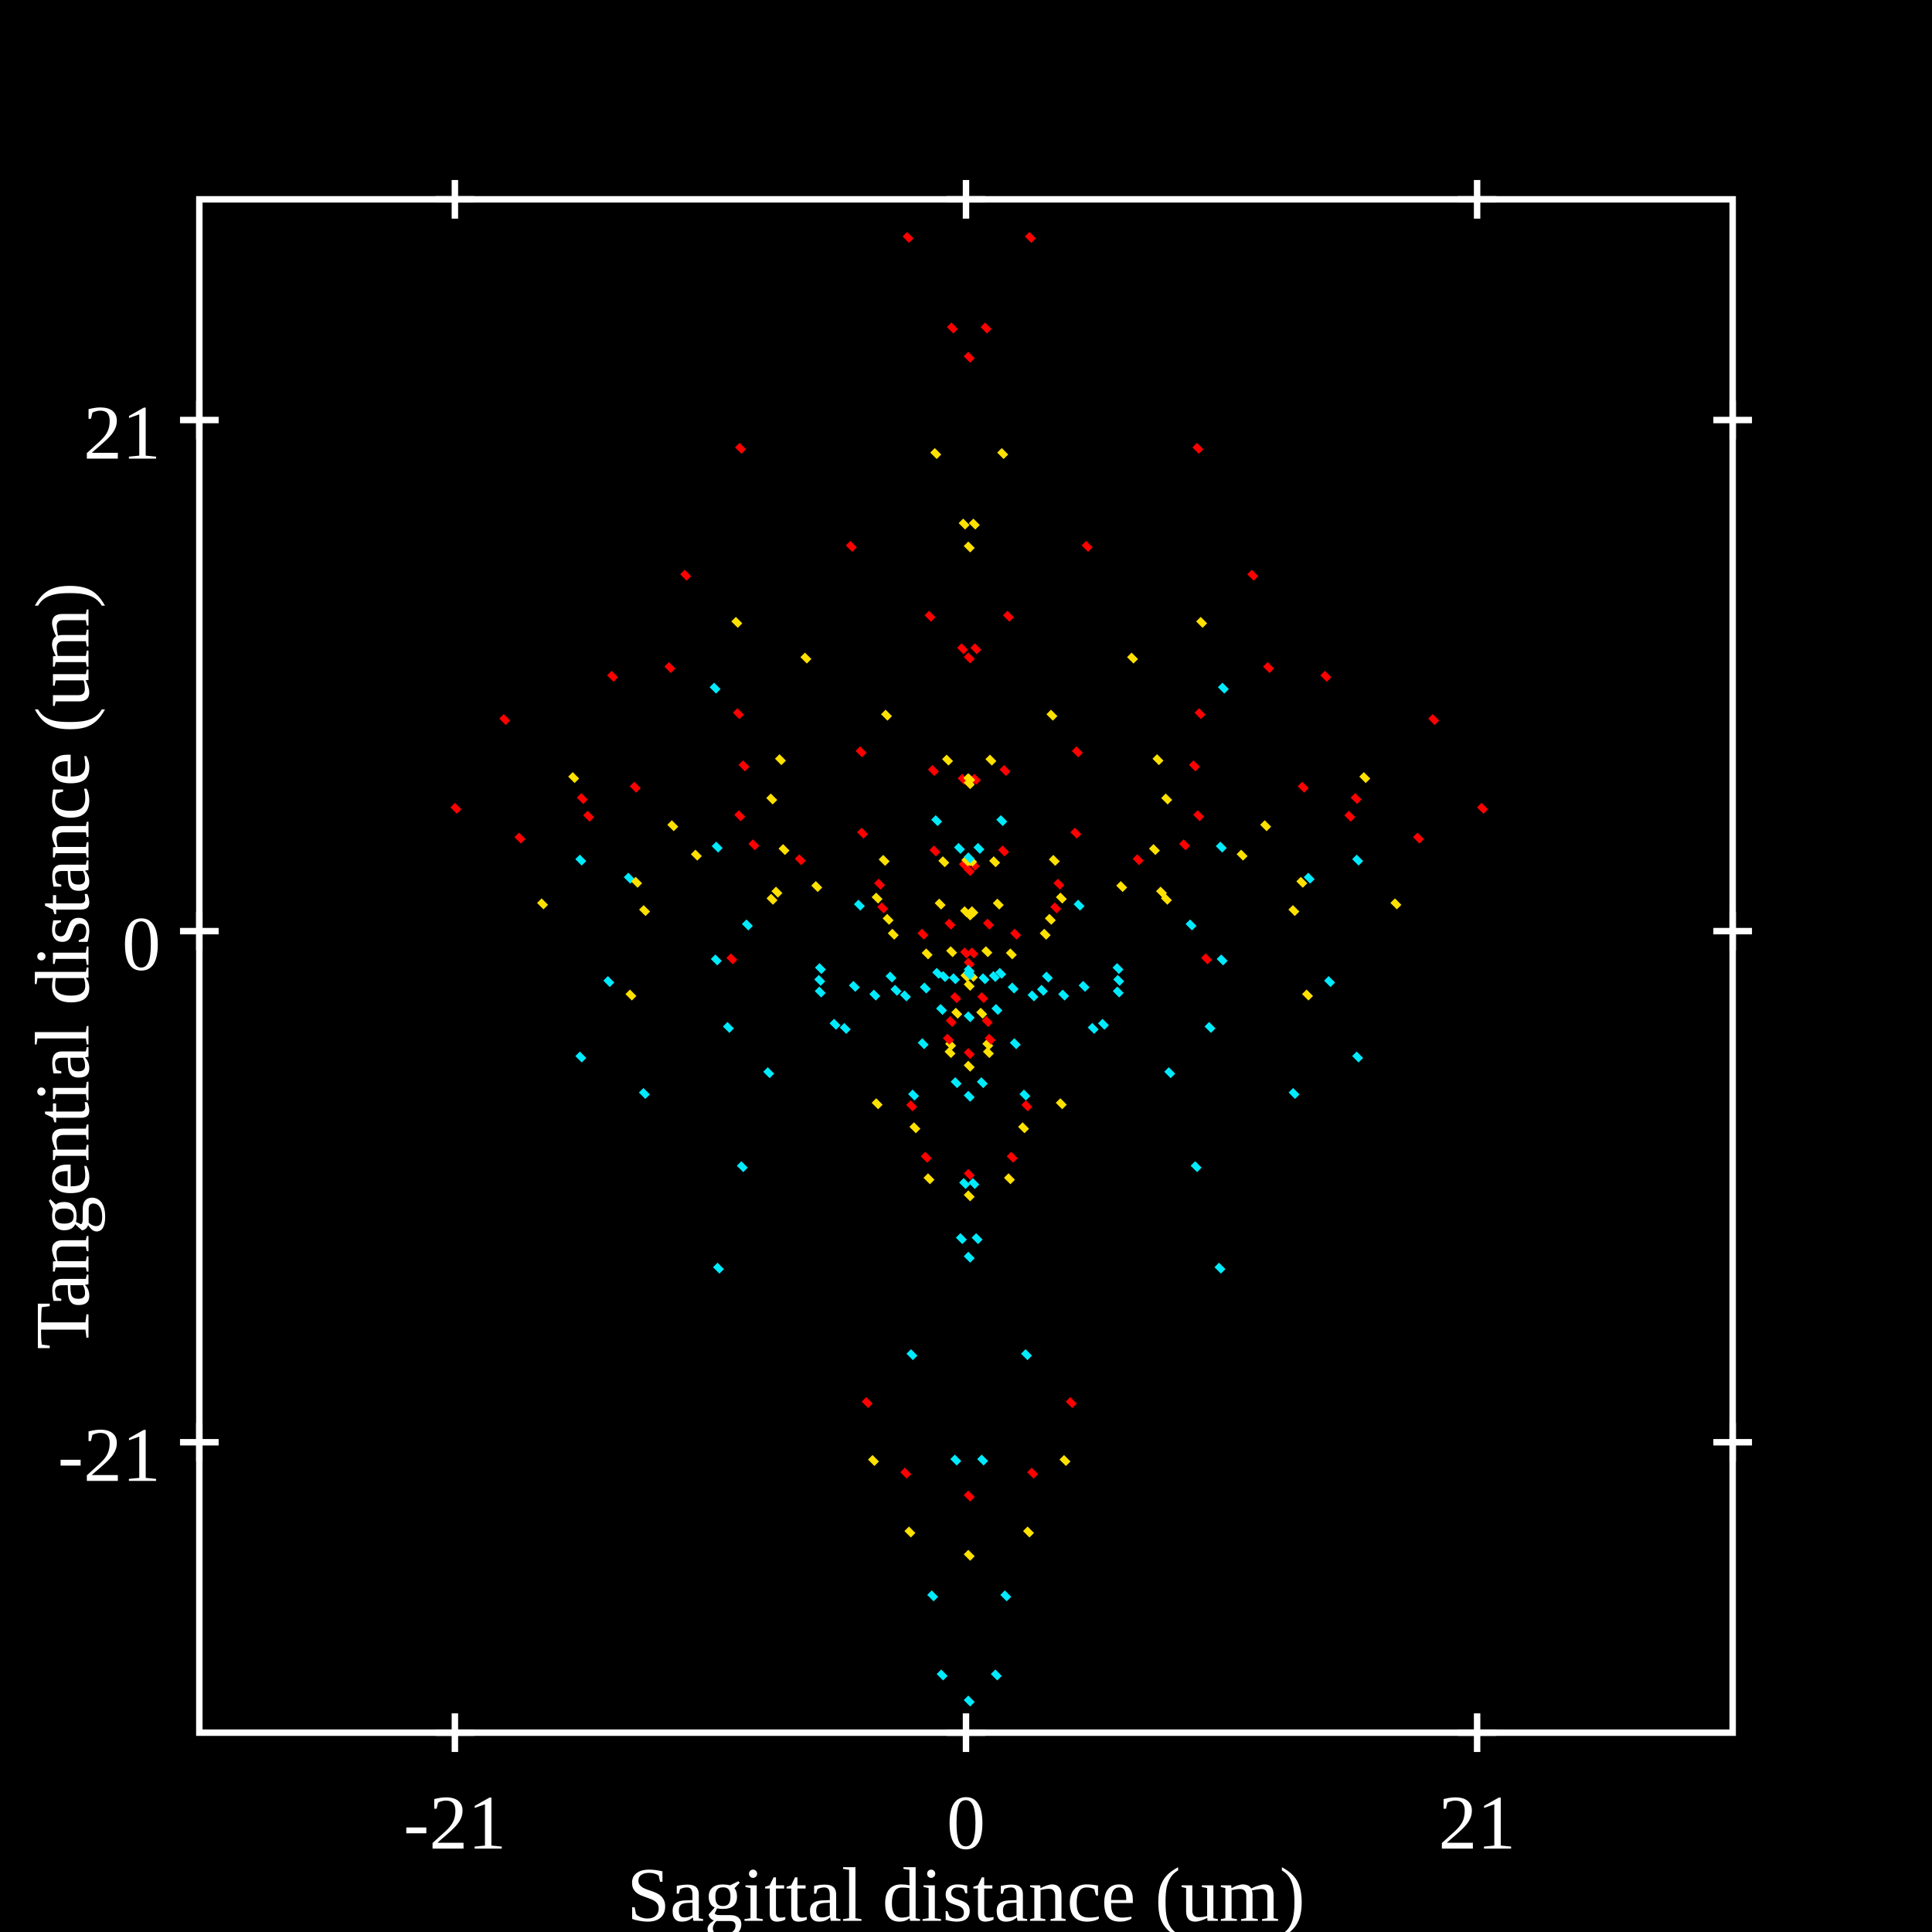
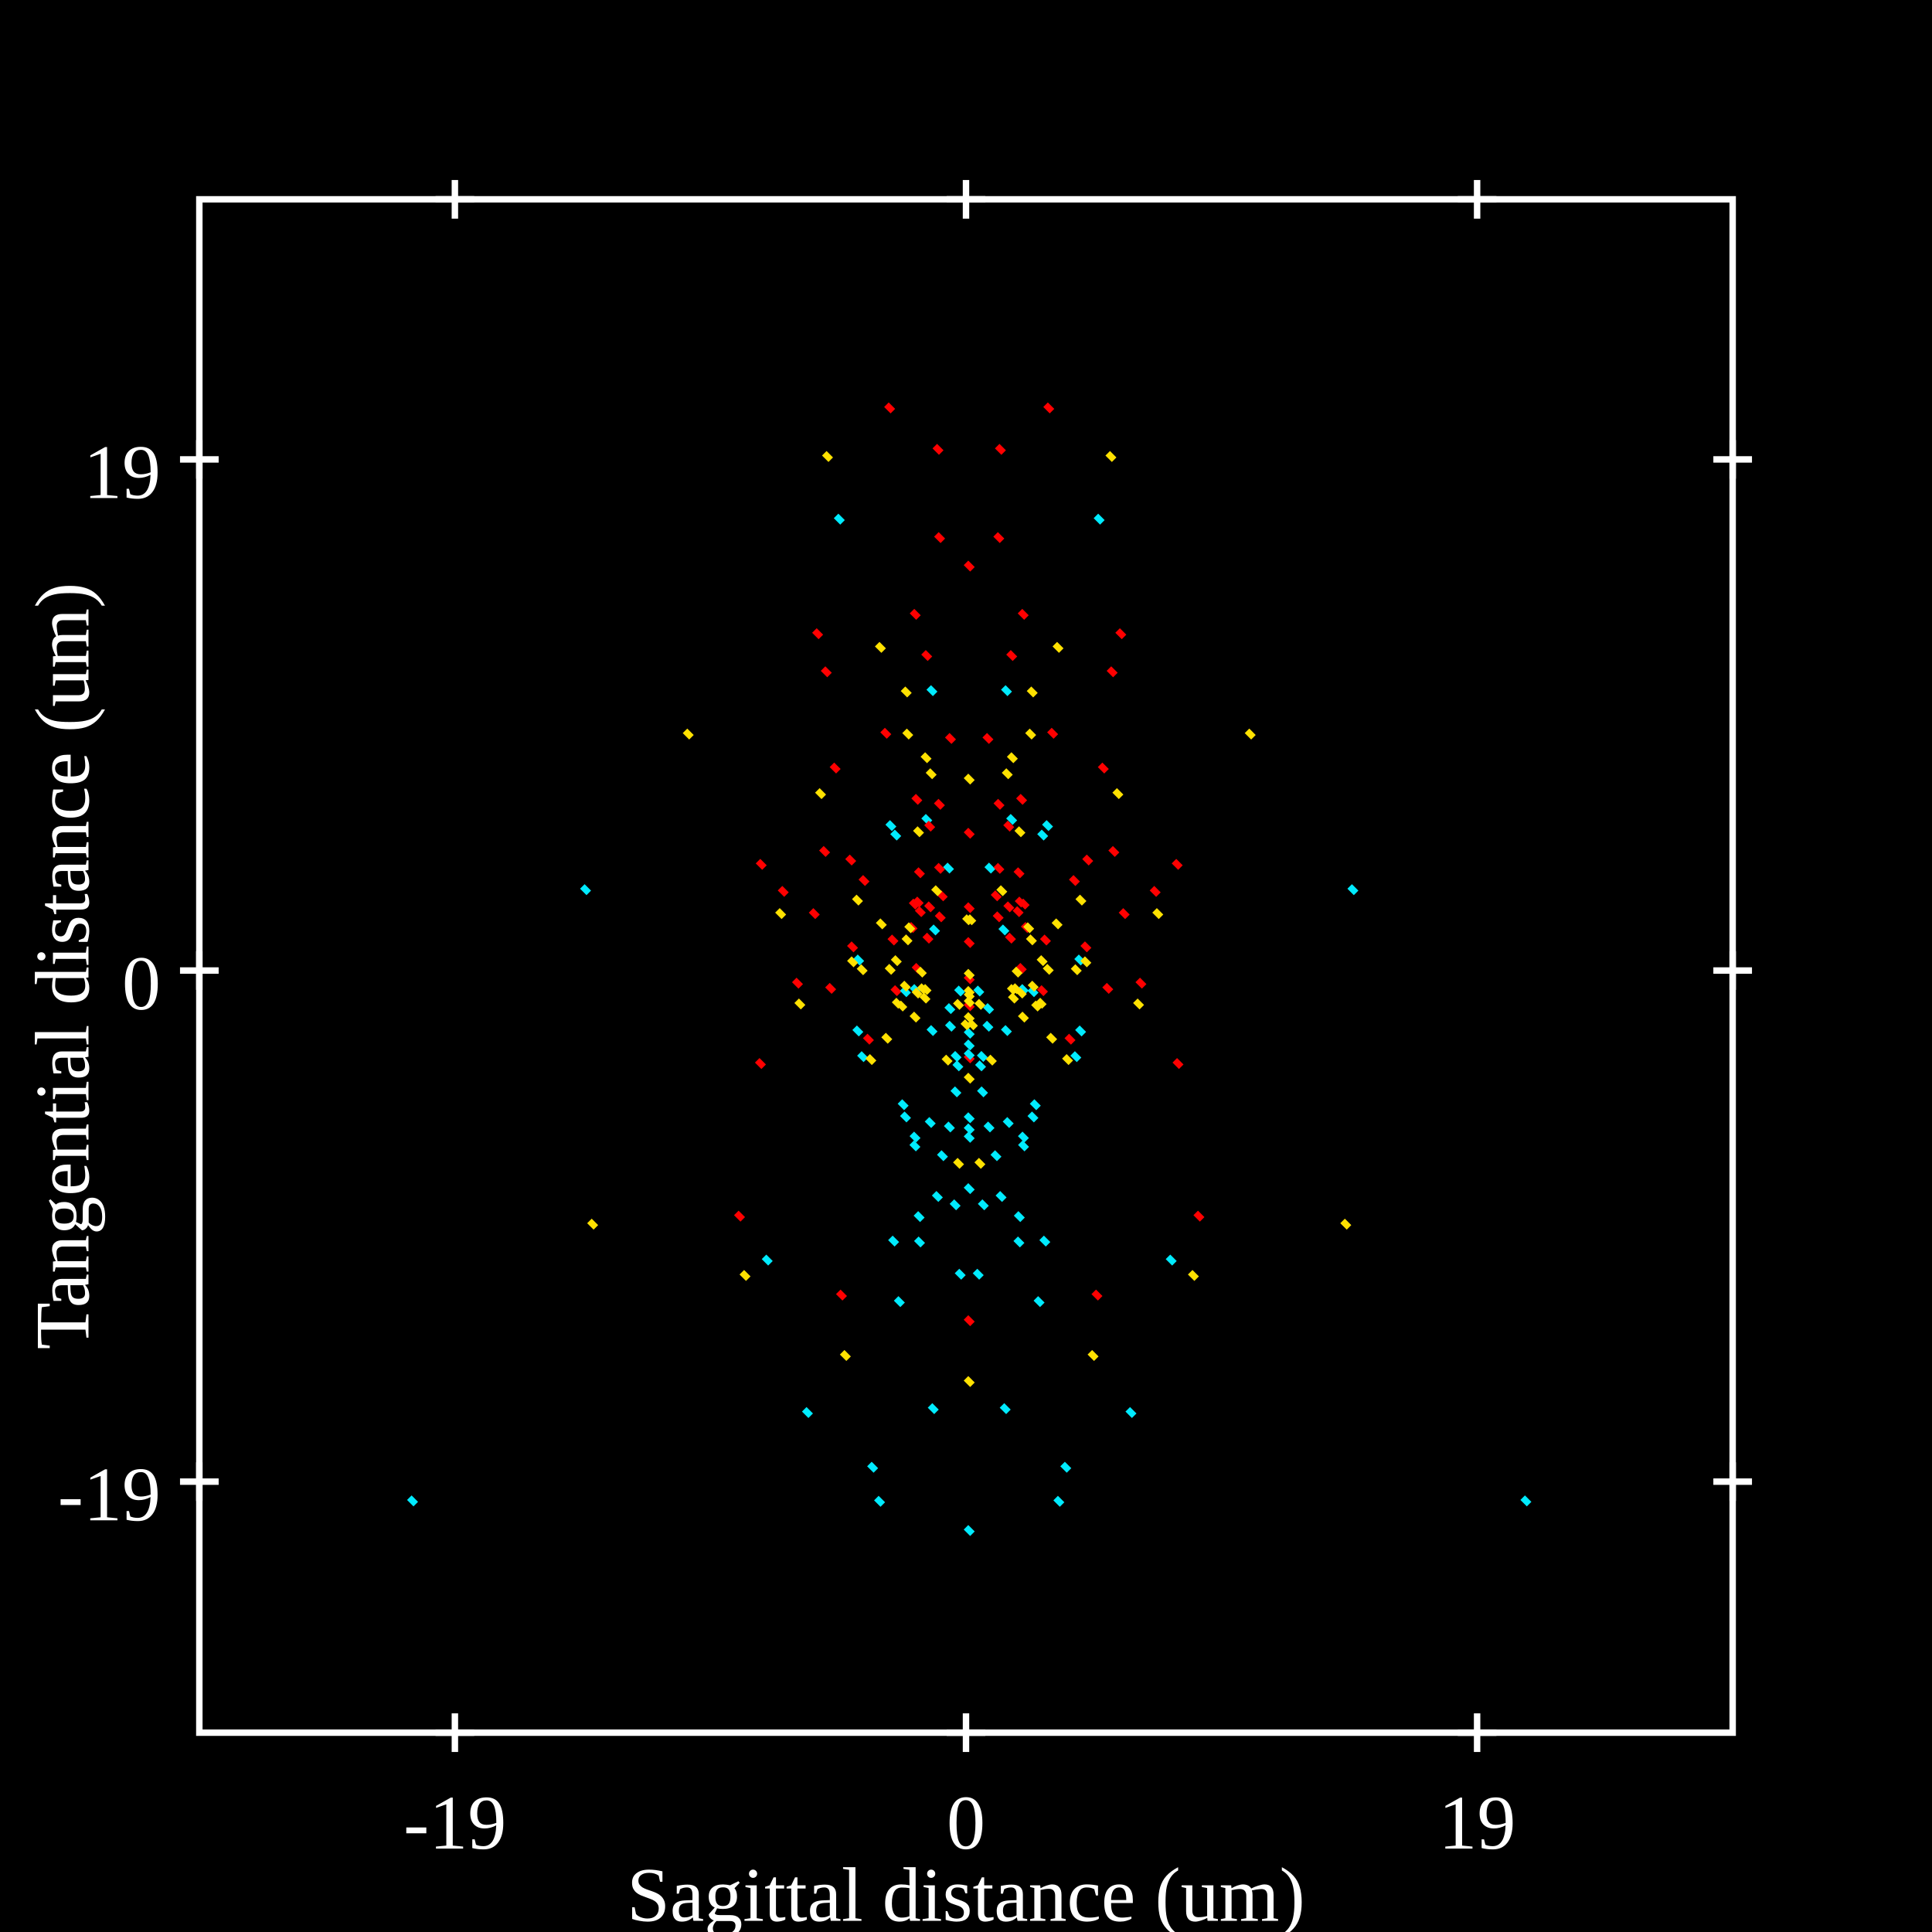
<svg xmlns="http://www.w3.org/2000/svg" xmlns:xlink="http://www.w3.org/1999/xlink" width="300px" height="300px" version="1.1">
  <rect x="0" y="0" width="300" height="300" fill="#000000" />
  <defs>
    <g id="dot">
      <line x1="1" y1="1" x2="0" y2="0" />
    </g>
    <g id="cross">
      <line x1="-3" y1="0" x2="3" y2="0" />
      <line x1="0" y1="-3" x2="0" y2="3" />
    </g>
    <g id="square">
      <line x1="-3" y1="-3" x2="-3" y2="3" />
      <line x1="-3" y1="3" x2="3" y2="3" />
      <line x1="3" y1="3" x2="3" y2="-3" />
      <line x1="3" y1="-3" x2="-3" y2="-3" />
    </g>
    <g id="round">
      <ellipse cx="0" cy="0" rx="3" ry="3" fill="none" />
    </g>
    <g id="triangle">
      <line x1="0" y1="-3" x2="-3" y2="3" />
      <line x1="-3" y1="3" x2="3" y2="3" />
      <line x1="0" y1="-3" x2="3" y2="3" />
    </g>
  </defs>
  <polygon fill="none" stroke="#ffffff" points="30.952,269.048 30.952,30.952 269.048,30.952 269.048,269.048 " />
  <text style="font-size:12;text-align:center;text-anchor:middle;" x="150" y="298.262" fill="#ffffff">Sagittal distance (um)</text>
  <use x="70.635" y="30.952" xlink:href="#cross" stroke="#ffffff" />
  <use x="70.635" y="269.048" xlink:href="#cross" stroke="#ffffff" />
-   <text style="font-size:12;text-align:center;text-anchor:middle;" x="70.635" y="287.048" fill="#ffffff">-21</text>
+   <text style="font-size:12;text-align:center;text-anchor:middle;" x="70.635" y="287.048" fill="#ffffff">-19</text>
  <use x="150" y="30.952" xlink:href="#cross" stroke="#ffffff" />
  <use x="150" y="269.048" xlink:href="#cross" stroke="#ffffff" />
  <text style="font-size:12;text-align:center;text-anchor:middle;" x="150" y="287.048" fill="#ffffff">0</text>
  <use x="229.365" y="30.952" xlink:href="#cross" stroke="#ffffff" />
  <use x="229.365" y="269.048" xlink:href="#cross" stroke="#ffffff" />
-   <text style="font-size:12;text-align:center;text-anchor:middle;" x="229.365" y="287.048" fill="#ffffff">21</text>
+   <text style="font-size:12;text-align:center;text-anchor:middle;" x="229.365" y="287.048" fill="#ffffff">19</text>
  <text style="font-size:12;text-align:center;text-anchor:middle;" x="7.738" y="156" transform="rotate(-90,7.738,150)" fill="#ffffff">Tangential distance (um)</text>
-   <use x="269.048" y="223.951" xlink:href="#cross" stroke="#ffffff" />
-   <use x="30.952" y="223.951" xlink:href="#cross" stroke="#ffffff" />
-   <text style="font-size:12;text-align:right;text-anchor:end;" x="24.952" y="229.951" fill="#ffffff">-21</text>
-   <use x="269.048" y="144.586" xlink:href="#cross" stroke="#ffffff" />
-   <use x="30.952" y="144.586" xlink:href="#cross" stroke="#ffffff" />
-   <text style="font-size:12;text-align:right;text-anchor:end;" x="24.952" y="150.586" fill="#ffffff">0</text>
-   <use x="269.048" y="65.221" xlink:href="#cross" stroke="#ffffff" />
-   <use x="30.952" y="65.221" xlink:href="#cross" stroke="#ffffff" />
-   <text style="font-size:12;text-align:right;text-anchor:end;" x="24.952" y="71.221" fill="#ffffff">21</text>
-   <use x="147.914" y="226.218" xlink:href="#dot" stroke="#00ebff" />
-   <use x="135.131" y="226.287" xlink:href="#dot" stroke="#ffe100" />
-   <use x="134.158" y="217.294" xlink:href="#dot" stroke="#ff0000" />
-   <use x="144.324" y="247.304" xlink:href="#dot" stroke="#00ebff" />
-   <use x="140.791" y="237.389" xlink:href="#dot" stroke="#ffe100" />
-   <use x="140.15" y="228.251" xlink:href="#dot" stroke="#ff0000" />
-   <use x="145.795" y="259.591" xlink:href="#dot" stroke="#00ebff" />
-   <use x="150" y="241.005" xlink:href="#dot" stroke="#ffe100" />
-   <use x="150" y="231.808" xlink:href="#dot" stroke="#ff0000" />
-   <use x="150" y="263.634" xlink:href="#dot" stroke="#00ebff" />
-   <use x="159.209" y="237.389" xlink:href="#dot" stroke="#ffe100" />
-   <use x="159.85" y="228.251" xlink:href="#dot" stroke="#ff0000" />
-   <use x="154.205" y="259.591" xlink:href="#dot" stroke="#00ebff" />
-   <use x="164.869" y="226.287" xlink:href="#dot" stroke="#ffe100" />
-   <use x="165.842" y="217.294" xlink:href="#dot" stroke="#ff0000" />
-   <use x="155.676" y="247.304" xlink:href="#dot" stroke="#00ebff" />
-   <use x="152.086" y="226.218" xlink:href="#dot" stroke="#00ebff" />
-   <use x="186.088" y="96.141" xlink:href="#dot" stroke="#ffe100" />
-   <use x="194.027" y="88.822" xlink:href="#dot" stroke="#ff0000" />
-   <use x="189.463" y="106.356" xlink:href="#dot" stroke="#00ebff" />
-   <use x="180.664" y="123.566" xlink:href="#dot" stroke="#ffe100" />
-   <use x="184.973" y="118.422" xlink:href="#dot" stroke="#ff0000" />
-   <use x="189.138" y="131.035" xlink:href="#dot" stroke="#00ebff" />
-   <use x="161.795" y="144.566" xlink:href="#dot" stroke="#ffe100" />
-   <use x="163.43" y="140.474" xlink:href="#dot" stroke="#ff0000" />
-   <use x="173.212" y="151.733" xlink:href="#dot" stroke="#00ebff" />
-   <use x="147.116" y="161.729" xlink:href="#dot" stroke="#ffe100" />
-   <use x="147.202" y="158.121" xlink:href="#dot" stroke="#ff0000" />
-   <use x="158.642" y="169.543" xlink:href="#dot" stroke="#00ebff" />
-   <use x="141.565" y="174.622" xlink:href="#dot" stroke="#ffe100" />
-   <use x="141.06" y="171.214" xlink:href="#dot" stroke="#ff0000" />
-   <use x="150.717" y="183.279" xlink:href="#dot" stroke="#00ebff" />
-   <use x="143.753" y="182.538" xlink:href="#dot" stroke="#ffe100" />
-   <use x="143.329" y="179.198" xlink:href="#dot" stroke="#ff0000" />
-   <use x="148.777" y="191.835" xlink:href="#dot" stroke="#00ebff" />
-   <use x="150" y="185.191" xlink:href="#dot" stroke="#ffe100" />
-   <use x="150" y="181.865" xlink:href="#dot" stroke="#ff0000" />
-   <use x="150" y="194.721" xlink:href="#dot" stroke="#00ebff" />
-   <use x="156.247" y="182.538" xlink:href="#dot" stroke="#ffe100" />
-   <use x="156.671" y="179.198" xlink:href="#dot" stroke="#ff0000" />
-   <use x="151.223" y="191.835" xlink:href="#dot" stroke="#00ebff" />
-   <use x="158.435" y="174.622" xlink:href="#dot" stroke="#ffe100" />
-   <use x="158.94" y="171.214" xlink:href="#dot" stroke="#ff0000" />
-   <use x="149.283" y="183.279" xlink:href="#dot" stroke="#00ebff" />
-   <use x="152.884" y="161.729" xlink:href="#dot" stroke="#ffe100" />
-   <use x="152.798" y="158.121" xlink:href="#dot" stroke="#ff0000" />
-   <use x="141.358" y="169.543" xlink:href="#dot" stroke="#00ebff" />
-   <use x="138.205" y="144.566" xlink:href="#dot" stroke="#ffe100" />
-   <use x="136.57" y="140.474" xlink:href="#dot" stroke="#ff0000" />
-   <use x="126.788" y="151.733" xlink:href="#dot" stroke="#00ebff" />
-   <use x="119.336" y="123.566" xlink:href="#dot" stroke="#ffe100" />
-   <use x="115.027" y="118.422" xlink:href="#dot" stroke="#ff0000" />
-   <use x="110.862" y="131.035" xlink:href="#dot" stroke="#00ebff" />
-   <use x="113.912" y="96.141" xlink:href="#dot" stroke="#ffe100" />
-   <use x="105.973" y="88.822" xlink:href="#dot" stroke="#ff0000" />
-   <use x="110.537" y="106.356" xlink:href="#dot" stroke="#00ebff" />
-   <use x="179.312" y="117.463" xlink:href="#dot" stroke="#ffe100" />
-   <use x="196.482" y="103.159" xlink:href="#dot" stroke="#ff0000" />
-   <use x="167.056" y="140.053" xlink:href="#dot" stroke="#00ebff" />
-   <use x="211.422" y="120.244" xlink:href="#dot" stroke="#ffe100" />
-   <use x="222.123" y="111.233" xlink:href="#dot" stroke="#ff0000" />
-   <use x="210.317" y="133.059" xlink:href="#dot" stroke="#00ebff" />
-   <use x="196.031" y="127.72" xlink:href="#dot" stroke="#ffe100" />
-   <use x="201.865" y="121.739" xlink:href="#dot" stroke="#ff0000" />
-   <use x="202.787" y="135.862" xlink:href="#dot" stroke="#00ebff" />
-   <use x="173.676" y="137.164" xlink:href="#dot" stroke="#ffe100" />
-   <use x="176.234" y="133" xlink:href="#dot" stroke="#ff0000" />
-   <use x="184.448" y="143.126" xlink:href="#dot" stroke="#00ebff" />
-   <use x="156.536" y="147.621" xlink:href="#dot" stroke="#ffe100" />
-   <use x="157.199" y="144.556" xlink:href="#dot" stroke="#ff0000" />
-   <use x="167.837" y="152.665" xlink:href="#dot" stroke="#00ebff" />
-   <use x="148.063" y="156.834" xlink:href="#dot" stroke="#ffe100" />
-   <use x="147.903" y="154.414" xlink:href="#dot" stroke="#ff0000" />
-   <use x="157.148" y="161.568" xlink:href="#dot" stroke="#00ebff" />
-   <use x="147.019" y="162.949" xlink:href="#dot" stroke="#ffe100" />
-   <use x="146.759" y="160.865" xlink:href="#dot" stroke="#ff0000" />
-   <use x="152.029" y="167.62" xlink:href="#dot" stroke="#00ebff" />
-   <use x="150" y="165.064" xlink:href="#dot" stroke="#ffe100" />
-   <use x="150" y="163.084" xlink:href="#dot" stroke="#ff0000" />
-   <use x="150" y="169.734" xlink:href="#dot" stroke="#00ebff" />
-   <use x="152.981" y="162.949" xlink:href="#dot" stroke="#ffe100" />
-   <use x="153.241" y="160.865" xlink:href="#dot" stroke="#ff0000" />
-   <use x="147.971" y="167.62" xlink:href="#dot" stroke="#00ebff" />
-   <use x="151.937" y="156.834" xlink:href="#dot" stroke="#ffe100" />
-   <use x="152.097" y="154.414" xlink:href="#dot" stroke="#ff0000" />
-   <use x="142.852" y="161.568" xlink:href="#dot" stroke="#00ebff" />
-   <use x="143.464" y="147.621" xlink:href="#dot" stroke="#ffe100" />
-   <use x="142.801" y="144.556" xlink:href="#dot" stroke="#ff0000" />
-   <use x="132.163" y="152.665" xlink:href="#dot" stroke="#00ebff" />
-   <use x="126.324" y="137.164" xlink:href="#dot" stroke="#ffe100" />
-   <use x="123.766" y="133" xlink:href="#dot" stroke="#ff0000" />
-   <use x="115.552" y="143.126" xlink:href="#dot" stroke="#00ebff" />
-   <use x="103.969" y="127.72" xlink:href="#dot" stroke="#ffe100" />
-   <use x="98.135" y="121.739" xlink:href="#dot" stroke="#ff0000" />
-   <use x="97.213" y="135.862" xlink:href="#dot" stroke="#00ebff" />
-   <use x="88.578" y="120.244" xlink:href="#dot" stroke="#ffe100" />
-   <use x="77.877" y="111.233" xlink:href="#dot" stroke="#ff0000" />
-   <use x="89.683" y="133.059" xlink:href="#dot" stroke="#00ebff" />
-   <use x="120.688" y="117.463" xlink:href="#dot" stroke="#ffe100" />
-   <use x="103.518" y="103.159" xlink:href="#dot" stroke="#ff0000" />
-   <use x="132.944" y="140.053" xlink:href="#dot" stroke="#00ebff" />
-   <use x="164.293" y="170.891" xlink:href="#dot" stroke="#ffe100" />
-   <use x="186.859" y="148.388" xlink:href="#dot" stroke="#ff0000" />
-   <use x="141.106" y="209.853" xlink:href="#dot" stroke="#00ebff" />
-   <use x="216.253" y="139.854" xlink:href="#dot" stroke="#ffe100" />
-   <use x="229.706" y="125.017" xlink:href="#dot" stroke="#ff0000" />
-   <use x="210.31" y="163.632" xlink:href="#dot" stroke="#00ebff" />
-   <use x="201.646" y="136.506" xlink:href="#dot" stroke="#ffe100" />
-   <use x="209.097" y="126.244" xlink:href="#dot" stroke="#ff0000" />
-   <use x="205.96" y="151.92" xlink:href="#dot" stroke="#00ebff" />
-   <use x="179.859" y="138.028" xlink:href="#dot" stroke="#ffe100" />
-   <use x="183.444" y="130.681" xlink:href="#dot" stroke="#ff0000" />
-   <use x="189.274" y="148.559" xlink:href="#dot" stroke="#00ebff" />
-   <use x="162.594" y="142.252" xlink:href="#dot" stroke="#ffe100" />
-   <use x="163.923" y="136.791" xlink:href="#dot" stroke="#ff0000" />
-   <use x="173.102" y="149.899" xlink:href="#dot" stroke="#00ebff" />
-   <use x="152.736" y="147.281" xlink:href="#dot" stroke="#ffe100" />
-   <use x="152.983" y="143" xlink:href="#dot" stroke="#ff0000" />
-   <use x="161.37" y="153.271" xlink:href="#dot" stroke="#00ebff" />
-   <use x="149.499" y="151.109" xlink:href="#dot" stroke="#ffe100" />
-   <use x="149.431" y="147.476" xlink:href="#dot" stroke="#ff0000" />
-   <use x="154.301" y="156.249" xlink:href="#dot" stroke="#00ebff" />
-   <use x="150" y="152.51" xlink:href="#dot" stroke="#ffe100" />
-   <use x="150" y="149.084" xlink:href="#dot" stroke="#ff0000" />
-   <use x="150" y="157.389" xlink:href="#dot" stroke="#00ebff" />
-   <use x="150.501" y="151.109" xlink:href="#dot" stroke="#ffe100" />
-   <use x="150.569" y="147.476" xlink:href="#dot" stroke="#ff0000" />
-   <use x="145.699" y="156.249" xlink:href="#dot" stroke="#00ebff" />
-   <use x="147.264" y="147.281" xlink:href="#dot" stroke="#ffe100" />
-   <use x="147.017" y="143" xlink:href="#dot" stroke="#ff0000" />
-   <use x="138.63" y="153.271" xlink:href="#dot" stroke="#00ebff" />
-   <use x="137.406" y="142.252" xlink:href="#dot" stroke="#ffe100" />
-   <use x="136.077" y="136.791" xlink:href="#dot" stroke="#ff0000" />
-   <use x="126.898" y="149.899" xlink:href="#dot" stroke="#00ebff" />
-   <use x="120.141" y="138.028" xlink:href="#dot" stroke="#ffe100" />
-   <use x="116.556" y="130.681" xlink:href="#dot" stroke="#ff0000" />
-   <use x="110.726" y="148.559" xlink:href="#dot" stroke="#00ebff" />
-   <use x="98.354" y="136.506" xlink:href="#dot" stroke="#ffe100" />
-   <use x="90.903" y="126.244" xlink:href="#dot" stroke="#ff0000" />
-   <use x="94.04" y="151.92" xlink:href="#dot" stroke="#00ebff" />
-   <use x="83.747" y="139.854" xlink:href="#dot" stroke="#ffe100" />
-   <use x="70.294" y="125.017" xlink:href="#dot" stroke="#ff0000" />
-   <use x="89.69" y="163.632" xlink:href="#dot" stroke="#00ebff" />
-   <use x="135.707" y="170.891" xlink:href="#dot" stroke="#ffe100" />
-   <use x="113.141" y="148.388" xlink:href="#dot" stroke="#ff0000" />
-   <use x="158.894" y="209.853" xlink:href="#dot" stroke="#00ebff" />
-   <use x="202.531" y="154.009" xlink:href="#dot" stroke="#ffe100" />
-   <use x="219.76" y="129.64" xlink:href="#dot" stroke="#ff0000" />
-   <use x="188.936" y="196.42" xlink:href="#dot" stroke="#00ebff" />
-   <use x="200.41" y="140.894" xlink:href="#dot" stroke="#ffe100" />
-   <use x="210.082" y="123.502" xlink:href="#dot" stroke="#ff0000" />
-   <use x="200.441" y="169.293" xlink:href="#dot" stroke="#00ebff" />
-   <use x="180.62" y="139.138" xlink:href="#dot" stroke="#ffe100" />
-   <use x="185.63" y="126.168" xlink:href="#dot" stroke="#ff0000" />
-   <use x="187.393" y="159.041" xlink:href="#dot" stroke="#00ebff" />
-   <use x="164.305" y="138.956" xlink:href="#dot" stroke="#ffe100" />
-   <use x="166.562" y="128.876" xlink:href="#dot" stroke="#ff0000" />
-   <use x="173.138" y="153.539" xlink:href="#dot" stroke="#00ebff" />
-   <use x="154.513" y="139.887" xlink:href="#dot" stroke="#ffe100" />
-   <use x="155.326" y="131.639" xlink:href="#dot" stroke="#ff0000" />
-   <use x="162.141" y="151.218" xlink:href="#dot" stroke="#00ebff" />
-   <use x="150.57" y="141.069" xlink:href="#dot" stroke="#ffe100" />
-   <use x="150.773" y="133.84" xlink:href="#dot" stroke="#ff0000" />
-   <use x="154.897" y="150.639" xlink:href="#dot" stroke="#00ebff" />
-   <use x="150" y="141.58" xlink:href="#dot" stroke="#ffe100" />
-   <use x="150" y="134.679" xlink:href="#dot" stroke="#ff0000" />
-   <use x="150" y="150.593" xlink:href="#dot" stroke="#00ebff" />
-   <use x="149.43" y="141.069" xlink:href="#dot" stroke="#ffe100" />
-   <use x="149.227" y="133.84" xlink:href="#dot" stroke="#ff0000" />
-   <use x="145.103" y="150.639" xlink:href="#dot" stroke="#00ebff" />
-   <use x="145.487" y="139.887" xlink:href="#dot" stroke="#ffe100" />
-   <use x="144.674" y="131.639" xlink:href="#dot" stroke="#ff0000" />
-   <use x="137.859" y="151.218" xlink:href="#dot" stroke="#00ebff" />
-   <use x="135.695" y="138.956" xlink:href="#dot" stroke="#ffe100" />
-   <use x="133.438" y="128.876" xlink:href="#dot" stroke="#ff0000" />
-   <use x="126.862" y="153.539" xlink:href="#dot" stroke="#00ebff" />
-   <use x="119.38" y="139.138" xlink:href="#dot" stroke="#ffe100" />
-   <use x="114.37" y="126.168" xlink:href="#dot" stroke="#ff0000" />
-   <use x="112.607" y="159.041" xlink:href="#dot" stroke="#00ebff" />
-   <use x="99.59" y="140.894" xlink:href="#dot" stroke="#ffe100" />
-   <use x="89.918" y="123.502" xlink:href="#dot" stroke="#ff0000" />
-   <use x="99.559" y="169.293" xlink:href="#dot" stroke="#00ebff" />
-   <use x="97.469" y="154.009" xlink:href="#dot" stroke="#ffe100" />
-   <use x="80.24" y="129.64" xlink:href="#dot" stroke="#ff0000" />
-   <use x="111.064" y="196.42" xlink:href="#dot" stroke="#00ebff" />
-   <use x="192.372" y="132.286" xlink:href="#dot" stroke="#ffe100" />
-   <use x="205.375" y="104.519" xlink:href="#dot" stroke="#ff0000" />
-   <use x="185.235" y="180.662" xlink:href="#dot" stroke="#00ebff" />
-   <use x="178.76" y="131.422" xlink:href="#dot" stroke="#ffe100" />
-   <use x="185.838" y="110.319" xlink:href="#dot" stroke="#ff0000" />
-   <use x="181.136" y="166.068" xlink:href="#dot" stroke="#00ebff" />
-   <use x="163.209" y="133.101" xlink:href="#dot" stroke="#ffe100" />
-   <use x="166.79" y="116.253" xlink:href="#dot" stroke="#ff0000" />
-   <use x="169.251" y="159.196" xlink:href="#dot" stroke="#00ebff" />
-   <use x="153.948" y="133.316" xlink:href="#dot" stroke="#ffe100" />
-   <use x="155.561" y="119.145" xlink:href="#dot" stroke="#ff0000" />
-   <use x="159.899" y="154.144" xlink:href="#dot" stroke="#00ebff" />
-   <use x="150.371" y="133.19" xlink:href="#dot" stroke="#ffe100" />
-   <use x="150.953" y="120.506" xlink:href="#dot" stroke="#ff0000" />
-   <use x="153.906" y="151.14" xlink:href="#dot" stroke="#00ebff" />
-   <use x="150" y="133.14" xlink:href="#dot" stroke="#ffe100" />
-   <use x="150" y="120.933" xlink:href="#dot" stroke="#ff0000" />
-   <use x="150" y="150.172" xlink:href="#dot" stroke="#00ebff" />
-   <use x="149.629" y="133.19" xlink:href="#dot" stroke="#ffe100" />
-   <use x="149.047" y="120.506" xlink:href="#dot" stroke="#ff0000" />
-   <use x="146.094" y="151.14" xlink:href="#dot" stroke="#00ebff" />
-   <use x="146.052" y="133.316" xlink:href="#dot" stroke="#ffe100" />
-   <use x="144.439" y="119.145" xlink:href="#dot" stroke="#ff0000" />
-   <use x="140.101" y="154.144" xlink:href="#dot" stroke="#00ebff" />
-   <use x="136.791" y="133.101" xlink:href="#dot" stroke="#ffe100" />
-   <use x="133.21" y="116.253" xlink:href="#dot" stroke="#ff0000" />
-   <use x="130.749" y="159.196" xlink:href="#dot" stroke="#00ebff" />
-   <use x="121.24" y="131.422" xlink:href="#dot" stroke="#ffe100" />
-   <use x="114.162" y="110.319" xlink:href="#dot" stroke="#ff0000" />
-   <use x="118.864" y="166.068" xlink:href="#dot" stroke="#00ebff" />
-   <use x="107.628" y="132.286" xlink:href="#dot" stroke="#ffe100" />
-   <use x="94.625" y="104.519" xlink:href="#dot" stroke="#ff0000" />
-   <use x="114.765" y="180.662" xlink:href="#dot" stroke="#00ebff" />
-   <use x="175.36" y="101.688" xlink:href="#dot" stroke="#ffe100" />
-   <use x="185.511" y="69.116" xlink:href="#dot" stroke="#ff0000" />
-   <use x="170.843" y="158.55" xlink:href="#dot" stroke="#00ebff" />
-   <use x="162.842" y="110.555" xlink:href="#dot" stroke="#ffe100" />
-   <use x="168.308" y="84.339" xlink:href="#dot" stroke="#ff0000" />
-   <use x="164.66" y="154.017" xlink:href="#dot" stroke="#00ebff" />
-   <use x="153.363" y="117.527" xlink:href="#dot" stroke="#ffe100" />
-   <use x="156.091" y="95.192" xlink:href="#dot" stroke="#ff0000" />
-   <use x="156.819" y="152.921" xlink:href="#dot" stroke="#00ebff" />
-   <use x="149.929" y="120.456" xlink:href="#dot" stroke="#ffe100" />
-   <use x="151.033" y="100.246" xlink:href="#dot" stroke="#ff0000" />
-   <use x="152.297" y="151.476" xlink:href="#dot" stroke="#00ebff" />
-   <use x="150" y="121.189" xlink:href="#dot" stroke="#ffe100" />
-   <use x="150" y="101.658" xlink:href="#dot" stroke="#ff0000" />
-   <use x="150" y="150.819" xlink:href="#dot" stroke="#00ebff" />
-   <use x="150.071" y="120.456" xlink:href="#dot" stroke="#ffe100" />
-   <use x="148.967" y="100.246" xlink:href="#dot" stroke="#ff0000" />
-   <use x="147.703" y="151.476" xlink:href="#dot" stroke="#00ebff" />
-   <use x="146.637" y="117.527" xlink:href="#dot" stroke="#ffe100" />
-   <use x="143.909" y="95.192" xlink:href="#dot" stroke="#ff0000" />
-   <use x="143.181" y="152.921" xlink:href="#dot" stroke="#00ebff" />
-   <use x="137.158" y="110.555" xlink:href="#dot" stroke="#ffe100" />
-   <use x="131.692" y="84.339" xlink:href="#dot" stroke="#ff0000" />
-   <use x="135.34" y="154.017" xlink:href="#dot" stroke="#00ebff" />
-   <use x="124.64" y="101.688" xlink:href="#dot" stroke="#ffe100" />
-   <use x="114.489" y="69.116" xlink:href="#dot" stroke="#ff0000" />
-   <use x="129.157" y="158.55" xlink:href="#dot" stroke="#00ebff" />
-   <use x="155.198" y="69.926" xlink:href="#dot" stroke="#ffe100" />
-   <use x="159.494" y="36.366" xlink:href="#dot" stroke="#ff0000" />
-   <use x="155.058" y="126.931" xlink:href="#dot" stroke="#00ebff" />
-   <use x="150.792" y="80.878" xlink:href="#dot" stroke="#ffe100" />
-   <use x="152.615" y="50.435" xlink:href="#dot" stroke="#ff0000" />
-   <use x="151.509" y="131.237" xlink:href="#dot" stroke="#00ebff" />
-   <use x="150" y="84.435" xlink:href="#dot" stroke="#ffe100" />
-   <use x="150" y="54.975" xlink:href="#dot" stroke="#ff0000" />
-   <use x="150" y="132.707" xlink:href="#dot" stroke="#00ebff" />
-   <use x="149.208" y="80.878" xlink:href="#dot" stroke="#ffe100" />
-   <use x="147.385" y="50.435" xlink:href="#dot" stroke="#ff0000" />
-   <use x="148.491" y="131.237" xlink:href="#dot" stroke="#00ebff" />
-   <use x="144.802" y="69.926" xlink:href="#dot" stroke="#ffe100" />
-   <use x="140.506" y="36.366" xlink:href="#dot" stroke="#ff0000" />
-   <use x="144.942" y="126.931" xlink:href="#dot" stroke="#00ebff" />
+   <use x="269.048" y="230.068" xlink:href="#cross" stroke="#ffffff" />
+   <use x="30.952" y="230.068" xlink:href="#cross" stroke="#ffffff" />
+   <text style="font-size:12;text-align:right;text-anchor:end;" x="24.952" y="236.068" fill="#ffffff">-19</text>
+   <use x="269.048" y="150.703" xlink:href="#cross" stroke="#ffffff" />
+   <use x="30.952" y="150.703" xlink:href="#cross" stroke="#ffffff" />
+   <text style="font-size:12;text-align:right;text-anchor:end;" x="24.952" y="156.703" fill="#ffffff">0</text>
+   <use x="269.048" y="71.337" xlink:href="#cross" stroke="#ffffff" />
+   <use x="30.952" y="71.337" xlink:href="#cross" stroke="#ffffff" />
+   <text style="font-size:12;text-align:right;text-anchor:end;" x="24.952" y="77.337" fill="#ffffff">19</text>
+   <use x="118.636" y="195.164" xlink:href="#dot" stroke="#00ebff" />
+   <use x="115.189" y="197.551" xlink:href="#dot" stroke="#ffe100" />
+   <use x="114.332" y="188.342" xlink:href="#dot" stroke="#ff0000" />
+   <use x="124.883" y="218.836" xlink:href="#dot" stroke="#00ebff" />
+   <use x="130.769" y="209.98" xlink:href="#dot" stroke="#ffe100" />
+   <use x="130.165" y="200.598" xlink:href="#dot" stroke="#ff0000" />
+   <use x="136.08" y="232.622" xlink:href="#dot" stroke="#00ebff" />
+   <use x="150" y="214.027" xlink:href="#dot" stroke="#ffe100" />
+   <use x="150" y="204.575" xlink:href="#dot" stroke="#ff0000" />
+   <use x="150" y="237.157" xlink:href="#dot" stroke="#00ebff" />
+   <use x="169.231" y="209.98" xlink:href="#dot" stroke="#ffe100" />
+   <use x="169.835" y="200.598" xlink:href="#dot" stroke="#ff0000" />
+   <use x="163.92" y="232.622" xlink:href="#dot" stroke="#00ebff" />
+   <use x="184.811" y="197.551" xlink:href="#dot" stroke="#ffe100" />
+   <use x="185.668" y="188.342" xlink:href="#dot" stroke="#ff0000" />
+   <use x="175.117" y="218.836" xlink:href="#dot" stroke="#00ebff" />
+   <use x="181.364" y="195.164" xlink:href="#dot" stroke="#00ebff" />
+   <use x="127.996" y="70.384" xlink:href="#dot" stroke="#ffe100" />
+   <use x="137.645" y="62.843" xlink:href="#dot" stroke="#ff0000" />
+   <use x="129.826" y="80.114" xlink:href="#dot" stroke="#00ebff" />
+   <use x="136.21" y="100.024" xlink:href="#dot" stroke="#ffe100" />
+   <use x="141.616" y="94.894" xlink:href="#dot" stroke="#ff0000" />
+   <use x="144.211" y="106.745" xlink:href="#dot" stroke="#00ebff" />
+   <use x="126.917" y="122.732" xlink:href="#dot" stroke="#ffe100" />
+   <use x="129.18" y="118.761" xlink:href="#dot" stroke="#ff0000" />
+   <use x="138.59" y="129.171" xlink:href="#dot" stroke="#00ebff" />
+   <use x="120.719" y="141.362" xlink:href="#dot" stroke="#ffe100" />
+   <use x="121.122" y="137.917" xlink:href="#dot" stroke="#ff0000" />
+   <use x="132.835" y="148.567" xlink:href="#dot" stroke="#00ebff" />
+   <use x="123.704" y="155.397" xlink:href="#dot" stroke="#ffe100" />
+   <use x="123.336" y="152.164" xlink:href="#dot" stroke="#ff0000" />
+   <use x="133.445" y="163.577" xlink:href="#dot" stroke="#00ebff" />
+   <use x="134.728" y="164.028" xlink:href="#dot" stroke="#ffe100" />
+   <use x="134.35" y="160.863" xlink:href="#dot" stroke="#ff0000" />
+   <use x="140.106" y="172.941" xlink:href="#dot" stroke="#00ebff" />
+   <use x="150" y="166.922" xlink:href="#dot" stroke="#ffe100" />
+   <use x="150" y="163.771" xlink:href="#dot" stroke="#ff0000" />
+   <use x="150" y="176.103" xlink:href="#dot" stroke="#00ebff" />
+   <use x="165.272" y="164.028" xlink:href="#dot" stroke="#ffe100" />
+   <use x="165.65" y="160.863" xlink:href="#dot" stroke="#ff0000" />
+   <use x="159.894" y="172.941" xlink:href="#dot" stroke="#00ebff" />
+   <use x="176.296" y="155.397" xlink:href="#dot" stroke="#ffe100" />
+   <use x="176.664" y="152.164" xlink:href="#dot" stroke="#ff0000" />
+   <use x="166.555" y="163.577" xlink:href="#dot" stroke="#00ebff" />
+   <use x="179.281" y="141.362" xlink:href="#dot" stroke="#ffe100" />
+   <use x="178.878" y="137.917" xlink:href="#dot" stroke="#ff0000" />
+   <use x="167.165" y="148.567" xlink:href="#dot" stroke="#00ebff" />
+   <use x="173.083" y="122.732" xlink:href="#dot" stroke="#ffe100" />
+   <use x="170.82" y="118.761" xlink:href="#dot" stroke="#ff0000" />
+   <use x="161.41" y="129.171" xlink:href="#dot" stroke="#00ebff" />
+   <use x="163.79" y="100.024" xlink:href="#dot" stroke="#ffe100" />
+   <use x="158.384" y="94.894" xlink:href="#dot" stroke="#ff0000" />
+   <use x="155.789" y="106.745" xlink:href="#dot" stroke="#00ebff" />
+   <use x="172.004" y="70.384" xlink:href="#dot" stroke="#ffe100" />
+   <use x="162.355" y="62.843" xlink:href="#dot" stroke="#ff0000" />
+   <use x="170.174" y="80.114" xlink:href="#dot" stroke="#00ebff" />
+   <use x="106.367" y="113.484" xlink:href="#dot" stroke="#ffe100" />
+   <use x="126.461" y="97.903" xlink:href="#dot" stroke="#ff0000" />
+   <use x="90.424" y="137.647" xlink:href="#dot" stroke="#00ebff" />
+   <use x="159.542" y="113.484" xlink:href="#dot" stroke="#ffe100" />
+   <use x="172.195" y="103.817" xlink:href="#dot" stroke="#ff0000" />
+   <use x="156.59" y="126.739" xlink:href="#dot" stroke="#00ebff" />
+   <use x="155.907" y="119.648" xlink:href="#dot" stroke="#ffe100" />
+   <use x="162.951" y="113.362" xlink:href="#dot" stroke="#ff0000" />
+   <use x="162.163" y="127.701" xlink:href="#dot" stroke="#00ebff" />
+   <use x="142.127" y="128.656" xlink:href="#dot" stroke="#ffe100" />
+   <use x="145.372" y="124.394" xlink:href="#dot" stroke="#ff0000" />
+   <use x="153.215" y="134.298" xlink:href="#dot" stroke="#00ebff" />
+   <use x="132.653" y="139.267" xlink:href="#dot" stroke="#ffe100" />
+   <use x="133.666" y="136.228" xlink:href="#dot" stroke="#ff0000" />
+   <use x="144.615" y="143.902" xlink:href="#dot" stroke="#00ebff" />
+   <use x="131.887" y="148.852" xlink:href="#dot" stroke="#ffe100" />
+   <use x="131.882" y="146.528" xlink:href="#dot" stroke="#ff0000" />
+   <use x="141.616" y="153.156" xlink:href="#dot" stroke="#00ebff" />
+   <use x="138.834" y="155.28" xlink:href="#dot" stroke="#ffe100" />
+   <use x="138.627" y="153.328" xlink:href="#dot" stroke="#ff0000" />
+   <use x="144.226" y="159.524" xlink:href="#dot" stroke="#00ebff" />
+   <use x="150" y="157.511" xlink:href="#dot" stroke="#ffe100" />
+   <use x="150" y="155.675" xlink:href="#dot" stroke="#ff0000" />
+   <use x="150" y="161.758" xlink:href="#dot" stroke="#00ebff" />
+   <use x="161.166" y="155.28" xlink:href="#dot" stroke="#ffe100" />
+   <use x="161.373" y="153.328" xlink:href="#dot" stroke="#ff0000" />
+   <use x="155.774" y="159.524" xlink:href="#dot" stroke="#00ebff" />
+   <use x="168.113" y="148.852" xlink:href="#dot" stroke="#ffe100" />
+   <use x="168.118" y="146.528" xlink:href="#dot" stroke="#ff0000" />
+   <use x="158.384" y="153.156" xlink:href="#dot" stroke="#00ebff" />
+   <use x="167.347" y="139.267" xlink:href="#dot" stroke="#ffe100" />
+   <use x="166.334" y="136.228" xlink:href="#dot" stroke="#ff0000" />
+   <use x="155.385" y="143.902" xlink:href="#dot" stroke="#00ebff" />
+   <use x="157.873" y="128.656" xlink:href="#dot" stroke="#ffe100" />
+   <use x="154.628" y="124.394" xlink:href="#dot" stroke="#ff0000" />
+   <use x="146.785" y="134.298" xlink:href="#dot" stroke="#00ebff" />
+   <use x="144.093" y="119.648" xlink:href="#dot" stroke="#ffe100" />
+   <use x="137.049" y="113.362" xlink:href="#dot" stroke="#ff0000" />
+   <use x="137.837" y="127.701" xlink:href="#dot" stroke="#00ebff" />
+   <use x="140.458" y="113.484" xlink:href="#dot" stroke="#ffe100" />
+   <use x="127.805" y="103.817" xlink:href="#dot" stroke="#ff0000" />
+   <use x="143.41" y="126.739" xlink:href="#dot" stroke="#00ebff" />
+   <use x="193.633" y="113.484" xlink:href="#dot" stroke="#ffe100" />
+   <use x="173.539" y="97.903" xlink:href="#dot" stroke="#ff0000" />
+   <use x="209.576" y="137.647" xlink:href="#dot" stroke="#00ebff" />
+   <use x="91.527" y="189.587" xlink:href="#dot" stroke="#ffe100" />
+   <use x="117.581" y="164.645" xlink:href="#dot" stroke="#ff0000" />
+   <use x="63.56" y="232.559" xlink:href="#dot" stroke="#00ebff" />
+   <use x="166.623" y="150.08" xlink:href="#dot" stroke="#ffe100" />
+   <use x="182.296" y="133.716" xlink:href="#dot" stroke="#ff0000" />
+   <use x="158.415" y="176.064" xlink:href="#dot" stroke="#00ebff" />
+   <use x="163.648" y="142.96" xlink:href="#dot" stroke="#ffe100" />
+   <use x="172.455" y="131.716" xlink:href="#dot" stroke="#ff0000" />
+   <use x="167.296" y="159.586" xlink:href="#dot" stroke="#00ebff" />
+   <use x="150.245" y="142.321" xlink:href="#dot" stroke="#ffe100" />
+   <use x="154.606" y="134.339" xlink:href="#dot" stroke="#ff0000" />
+   <use x="159.909" y="153.489" xlink:href="#dot" stroke="#00ebff" />
+   <use x="140.344" y="145.443" xlink:href="#dot" stroke="#ffe100" />
+   <use x="142.077" y="139.57" xlink:href="#dot" stroke="#ff0000" />
+   <use x="151.486" y="153.387" xlink:href="#dot" stroke="#00ebff" />
+   <use x="137.728" y="150.019" xlink:href="#dot" stroke="#ffe100" />
+   <use x="138.16" y="145.465" xlink:href="#dot" stroke="#ff0000" />
+   <use x="146.995" y="156.115" xlink:href="#dot" stroke="#00ebff" />
+   <use x="141.915" y="153.705" xlink:href="#dot" stroke="#ffe100" />
+   <use x="141.916" y="149.875" xlink:href="#dot" stroke="#ff0000" />
+   <use x="147.097" y="158.853" xlink:href="#dot" stroke="#00ebff" />
+   <use x="150" y="155.079" xlink:href="#dot" stroke="#ffe100" />
+   <use x="150" y="151.48" xlink:href="#dot" stroke="#ff0000" />
+   <use x="150" y="159.935" xlink:href="#dot" stroke="#00ebff" />
+   <use x="158.085" y="153.705" xlink:href="#dot" stroke="#ffe100" />
+   <use x="158.084" y="149.875" xlink:href="#dot" stroke="#ff0000" />
+   <use x="152.903" y="158.853" xlink:href="#dot" stroke="#00ebff" />
+   <use x="162.272" y="150.019" xlink:href="#dot" stroke="#ffe100" />
+   <use x="161.84" y="145.465" xlink:href="#dot" stroke="#ff0000" />
+   <use x="153.005" y="156.115" xlink:href="#dot" stroke="#00ebff" />
+   <use x="159.656" y="145.443" xlink:href="#dot" stroke="#ffe100" />
+   <use x="157.923" y="139.57" xlink:href="#dot" stroke="#ff0000" />
+   <use x="148.514" y="153.387" xlink:href="#dot" stroke="#00ebff" />
+   <use x="149.755" y="142.321" xlink:href="#dot" stroke="#ffe100" />
+   <use x="145.394" y="134.339" xlink:href="#dot" stroke="#ff0000" />
+   <use x="140.091" y="153.489" xlink:href="#dot" stroke="#00ebff" />
+   <use x="136.352" y="142.96" xlink:href="#dot" stroke="#ffe100" />
+   <use x="127.545" y="131.716" xlink:href="#dot" stroke="#ff0000" />
+   <use x="132.704" y="159.586" xlink:href="#dot" stroke="#00ebff" />
+   <use x="133.377" y="150.08" xlink:href="#dot" stroke="#ffe100" />
+   <use x="117.704" y="133.716" xlink:href="#dot" stroke="#ff0000" />
+   <use x="141.585" y="176.064" xlink:href="#dot" stroke="#00ebff" />
+   <use x="208.473" y="189.587" xlink:href="#dot" stroke="#ffe100" />
+   <use x="182.419" y="164.645" xlink:href="#dot" stroke="#ff0000" />
+   <use x="236.44" y="232.559" xlink:href="#dot" stroke="#00ebff" />
+   <use x="151.659" y="180.142" xlink:href="#dot" stroke="#ffe100" />
+   <use x="171.516" y="152.973" xlink:href="#dot" stroke="#ff0000" />
+   <use x="135.003" y="227.333" xlink:href="#dot" stroke="#00ebff" />
+   <use x="162.8" y="160.72" xlink:href="#dot" stroke="#ffe100" />
+   <use x="174.061" y="141.366" xlink:href="#dot" stroke="#ff0000" />
+   <use x="161.741" y="192.216" xlink:href="#dot" stroke="#00ebff" />
+   <use x="151.664" y="155.459" xlink:href="#dot" stroke="#ffe100" />
+   <use x="157.594" y="141.061" xlink:href="#dot" stroke="#ff0000" />
+   <use x="158.435" y="177.437" xlink:href="#dot" stroke="#00ebff" />
+   <use x="142.75" y="153.028" xlink:href="#dot" stroke="#ffe100" />
+   <use x="145.503" y="141.867" xlink:href="#dot" stroke="#ff0000" />
+   <use x="152.065" y="169.044" xlink:href="#dot" stroke="#00ebff" />
+   <use x="140.068" y="152.632" xlink:href="#dot" stroke="#ffe100" />
+   <use x="141.123" y="143.523" xlink:href="#dot" stroke="#ff0000" />
+   <use x="148.241" y="165.005" xlink:href="#dot" stroke="#00ebff" />
+   <use x="143.296" y="153.145" xlink:href="#dot" stroke="#ffe100" />
+   <use x="143.593" y="145.177" xlink:href="#dot" stroke="#ff0000" />
+   <use x="147.962" y="163.546" xlink:href="#dot" stroke="#00ebff" />
+   <use x="150" y="153.456" xlink:href="#dot" stroke="#ffe100" />
+   <use x="150" y="145.855" xlink:href="#dot" stroke="#ff0000" />
+   <use x="150" y="163.233" xlink:href="#dot" stroke="#00ebff" />
+   <use x="156.704" y="153.145" xlink:href="#dot" stroke="#ffe100" />
+   <use x="156.407" y="145.177" xlink:href="#dot" stroke="#ff0000" />
+   <use x="152.038" y="163.546" xlink:href="#dot" stroke="#00ebff" />
+   <use x="159.932" y="152.632" xlink:href="#dot" stroke="#ffe100" />
+   <use x="158.877" y="143.523" xlink:href="#dot" stroke="#ff0000" />
+   <use x="151.759" y="165.005" xlink:href="#dot" stroke="#00ebff" />
+   <use x="157.25" y="153.028" xlink:href="#dot" stroke="#ffe100" />
+   <use x="154.497" y="141.867" xlink:href="#dot" stroke="#ff0000" />
+   <use x="147.935" y="169.044" xlink:href="#dot" stroke="#00ebff" />
+   <use x="148.336" y="155.459" xlink:href="#dot" stroke="#ffe100" />
+   <use x="142.406" y="141.061" xlink:href="#dot" stroke="#ff0000" />
+   <use x="141.565" y="177.437" xlink:href="#dot" stroke="#00ebff" />
+   <use x="137.2" y="160.72" xlink:href="#dot" stroke="#ffe100" />
+   <use x="125.939" y="141.366" xlink:href="#dot" stroke="#ff0000" />
+   <use x="138.259" y="192.216" xlink:href="#dot" stroke="#00ebff" />
+   <use x="148.341" y="180.142" xlink:href="#dot" stroke="#ffe100" />
+   <use x="128.484" y="152.973" xlink:href="#dot" stroke="#ff0000" />
+   <use x="164.997" y="227.333" xlink:href="#dot" stroke="#00ebff" />
+   <use x="153.435" y="164.113" xlink:href="#dot" stroke="#ffe100" />
+   <use x="168.402" y="133.044" xlink:href="#dot" stroke="#ff0000" />
+   <use x="144.414" y="218.234" xlink:href="#dot" stroke="#00ebff" />
+   <use x="149.503" y="158.625" xlink:href="#dot" stroke="#ffe100" />
+   <use x="157.731" y="135.022" xlink:href="#dot" stroke="#ff0000" />
+   <use x="151.398" y="197.359" xlink:href="#dot" stroke="#00ebff" />
+   <use x="141.586" y="157.436" xlink:href="#dot" stroke="#ffe100" />
+   <use x="145.809" y="138.604" xlink:href="#dot" stroke="#ff0000" />
+   <use x="147.811" y="186.584" xlink:href="#dot" stroke="#00ebff" />
+   <use x="139.529" y="155.716" xlink:href="#dot" stroke="#ffe100" />
+   <use x="141.472" y="139.884" xlink:href="#dot" stroke="#ff0000" />
+   <use x="145.846" y="178.959" xlink:href="#dot" stroke="#00ebff" />
+   <use x="143.133" y="154.484" xlink:href="#dot" stroke="#ffe100" />
+   <use x="143.851" y="140.318" xlink:href="#dot" stroke="#ff0000" />
+   <use x="146.923" y="174.499" xlink:href="#dot" stroke="#00ebff" />
+   <use x="150" y="154.077" xlink:href="#dot" stroke="#ffe100" />
+   <use x="150" y="140.446" xlink:href="#dot" stroke="#ff0000" />
+   <use x="150" y="173.063" xlink:href="#dot" stroke="#00ebff" />
+   <use x="156.867" y="154.484" xlink:href="#dot" stroke="#ffe100" />
+   <use x="156.149" y="140.318" xlink:href="#dot" stroke="#ff0000" />
+   <use x="153.077" y="174.499" xlink:href="#dot" stroke="#00ebff" />
+   <use x="160.471" y="155.716" xlink:href="#dot" stroke="#ffe100" />
+   <use x="158.528" y="139.884" xlink:href="#dot" stroke="#ff0000" />
+   <use x="154.154" y="178.959" xlink:href="#dot" stroke="#00ebff" />
+   <use x="158.414" y="157.436" xlink:href="#dot" stroke="#ffe100" />
+   <use x="154.191" y="138.604" xlink:href="#dot" stroke="#ff0000" />
+   <use x="152.189" y="186.584" xlink:href="#dot" stroke="#00ebff" />
+   <use x="150.497" y="158.625" xlink:href="#dot" stroke="#ffe100" />
+   <use x="142.269" y="135.022" xlink:href="#dot" stroke="#ff0000" />
+   <use x="148.602" y="197.359" xlink:href="#dot" stroke="#00ebff" />
+   <use x="146.565" y="164.113" xlink:href="#dot" stroke="#ffe100" />
+   <use x="131.598" y="133.044" xlink:href="#dot" stroke="#ff0000" />
+   <use x="155.586" y="218.234" xlink:href="#dot" stroke="#00ebff" />
+   <use x="144.942" y="137.809" xlink:href="#dot" stroke="#ffe100" />
+   <use x="156.598" y="101.291" xlink:href="#dot" stroke="#ff0000" />
+   <use x="139.153" y="201.615" xlink:href="#dot" stroke="#00ebff" />
+   <use x="140.766" y="143.563" xlink:href="#dot" stroke="#ffe100" />
+   <use x="147.091" y="114.166" xlink:href="#dot" stroke="#ff0000" />
+   <use x="142.284" y="192.351" xlink:href="#dot" stroke="#00ebff" />
+   <use x="138.68" y="148.671" xlink:href="#dot" stroke="#ffe100" />
+   <use x="141.865" y="123.624" xlink:href="#dot" stroke="#ff0000" />
+   <use x="142.22" y="188.414" xlink:href="#dot" stroke="#00ebff" />
+   <use x="142.564" y="150.451" xlink:href="#dot" stroke="#ffe100" />
+   <use x="143.864" y="127.786" xlink:href="#dot" stroke="#ff0000" />
+   <use x="145.054" y="185.289" xlink:href="#dot" stroke="#00ebff" />
+   <use x="150" y="150.791" xlink:href="#dot" stroke="#ffe100" />
+   <use x="150" y="128.888" xlink:href="#dot" stroke="#ff0000" />
+   <use x="150" y="184.07" xlink:href="#dot" stroke="#00ebff" />
+   <use x="157.436" y="150.451" xlink:href="#dot" stroke="#ffe100" />
+   <use x="156.136" y="127.786" xlink:href="#dot" stroke="#ff0000" />
+   <use x="154.946" y="185.289" xlink:href="#dot" stroke="#00ebff" />
+   <use x="161.32" y="148.671" xlink:href="#dot" stroke="#ffe100" />
+   <use x="158.135" y="123.624" xlink:href="#dot" stroke="#ff0000" />
+   <use x="157.78" y="188.414" xlink:href="#dot" stroke="#00ebff" />
+   <use x="159.234" y="143.563" xlink:href="#dot" stroke="#ffe100" />
+   <use x="152.909" y="114.166" xlink:href="#dot" stroke="#ff0000" />
+   <use x="157.716" y="192.351" xlink:href="#dot" stroke="#00ebff" />
+   <use x="155.058" y="137.809" xlink:href="#dot" stroke="#ffe100" />
+   <use x="143.402" y="101.291" xlink:href="#dot" stroke="#ff0000" />
+   <use x="160.847" y="201.615" xlink:href="#dot" stroke="#00ebff" />
+   <use x="140.218" y="106.948" xlink:href="#dot" stroke="#ffe100" />
+   <use x="145.155" y="69.274" xlink:href="#dot" stroke="#ff0000" />
+   <use x="139.741" y="171.041" xlink:href="#dot" stroke="#00ebff" />
+   <use x="143.3" y="117.159" xlink:href="#dot" stroke="#ffe100" />
+   <use x="145.403" y="82.978" xlink:href="#dot" stroke="#ff0000" />
+   <use x="143.947" y="173.805" xlink:href="#dot" stroke="#00ebff" />
+   <use x="150" y="120.48" xlink:href="#dot" stroke="#ffe100" />
+   <use x="150" y="87.401" xlink:href="#dot" stroke="#ff0000" />
+   <use x="150" y="174.787" xlink:href="#dot" stroke="#00ebff" />
+   <use x="156.7" y="117.159" xlink:href="#dot" stroke="#ffe100" />
+   <use x="154.597" y="82.978" xlink:href="#dot" stroke="#ff0000" />
+   <use x="156.053" y="173.805" xlink:href="#dot" stroke="#00ebff" />
+   <use x="159.782" y="106.948" xlink:href="#dot" stroke="#ffe100" />
+   <use x="154.845" y="69.274" xlink:href="#dot" stroke="#ff0000" />
+   <use x="160.259" y="171.041" xlink:href="#dot" stroke="#00ebff" />
</svg>
